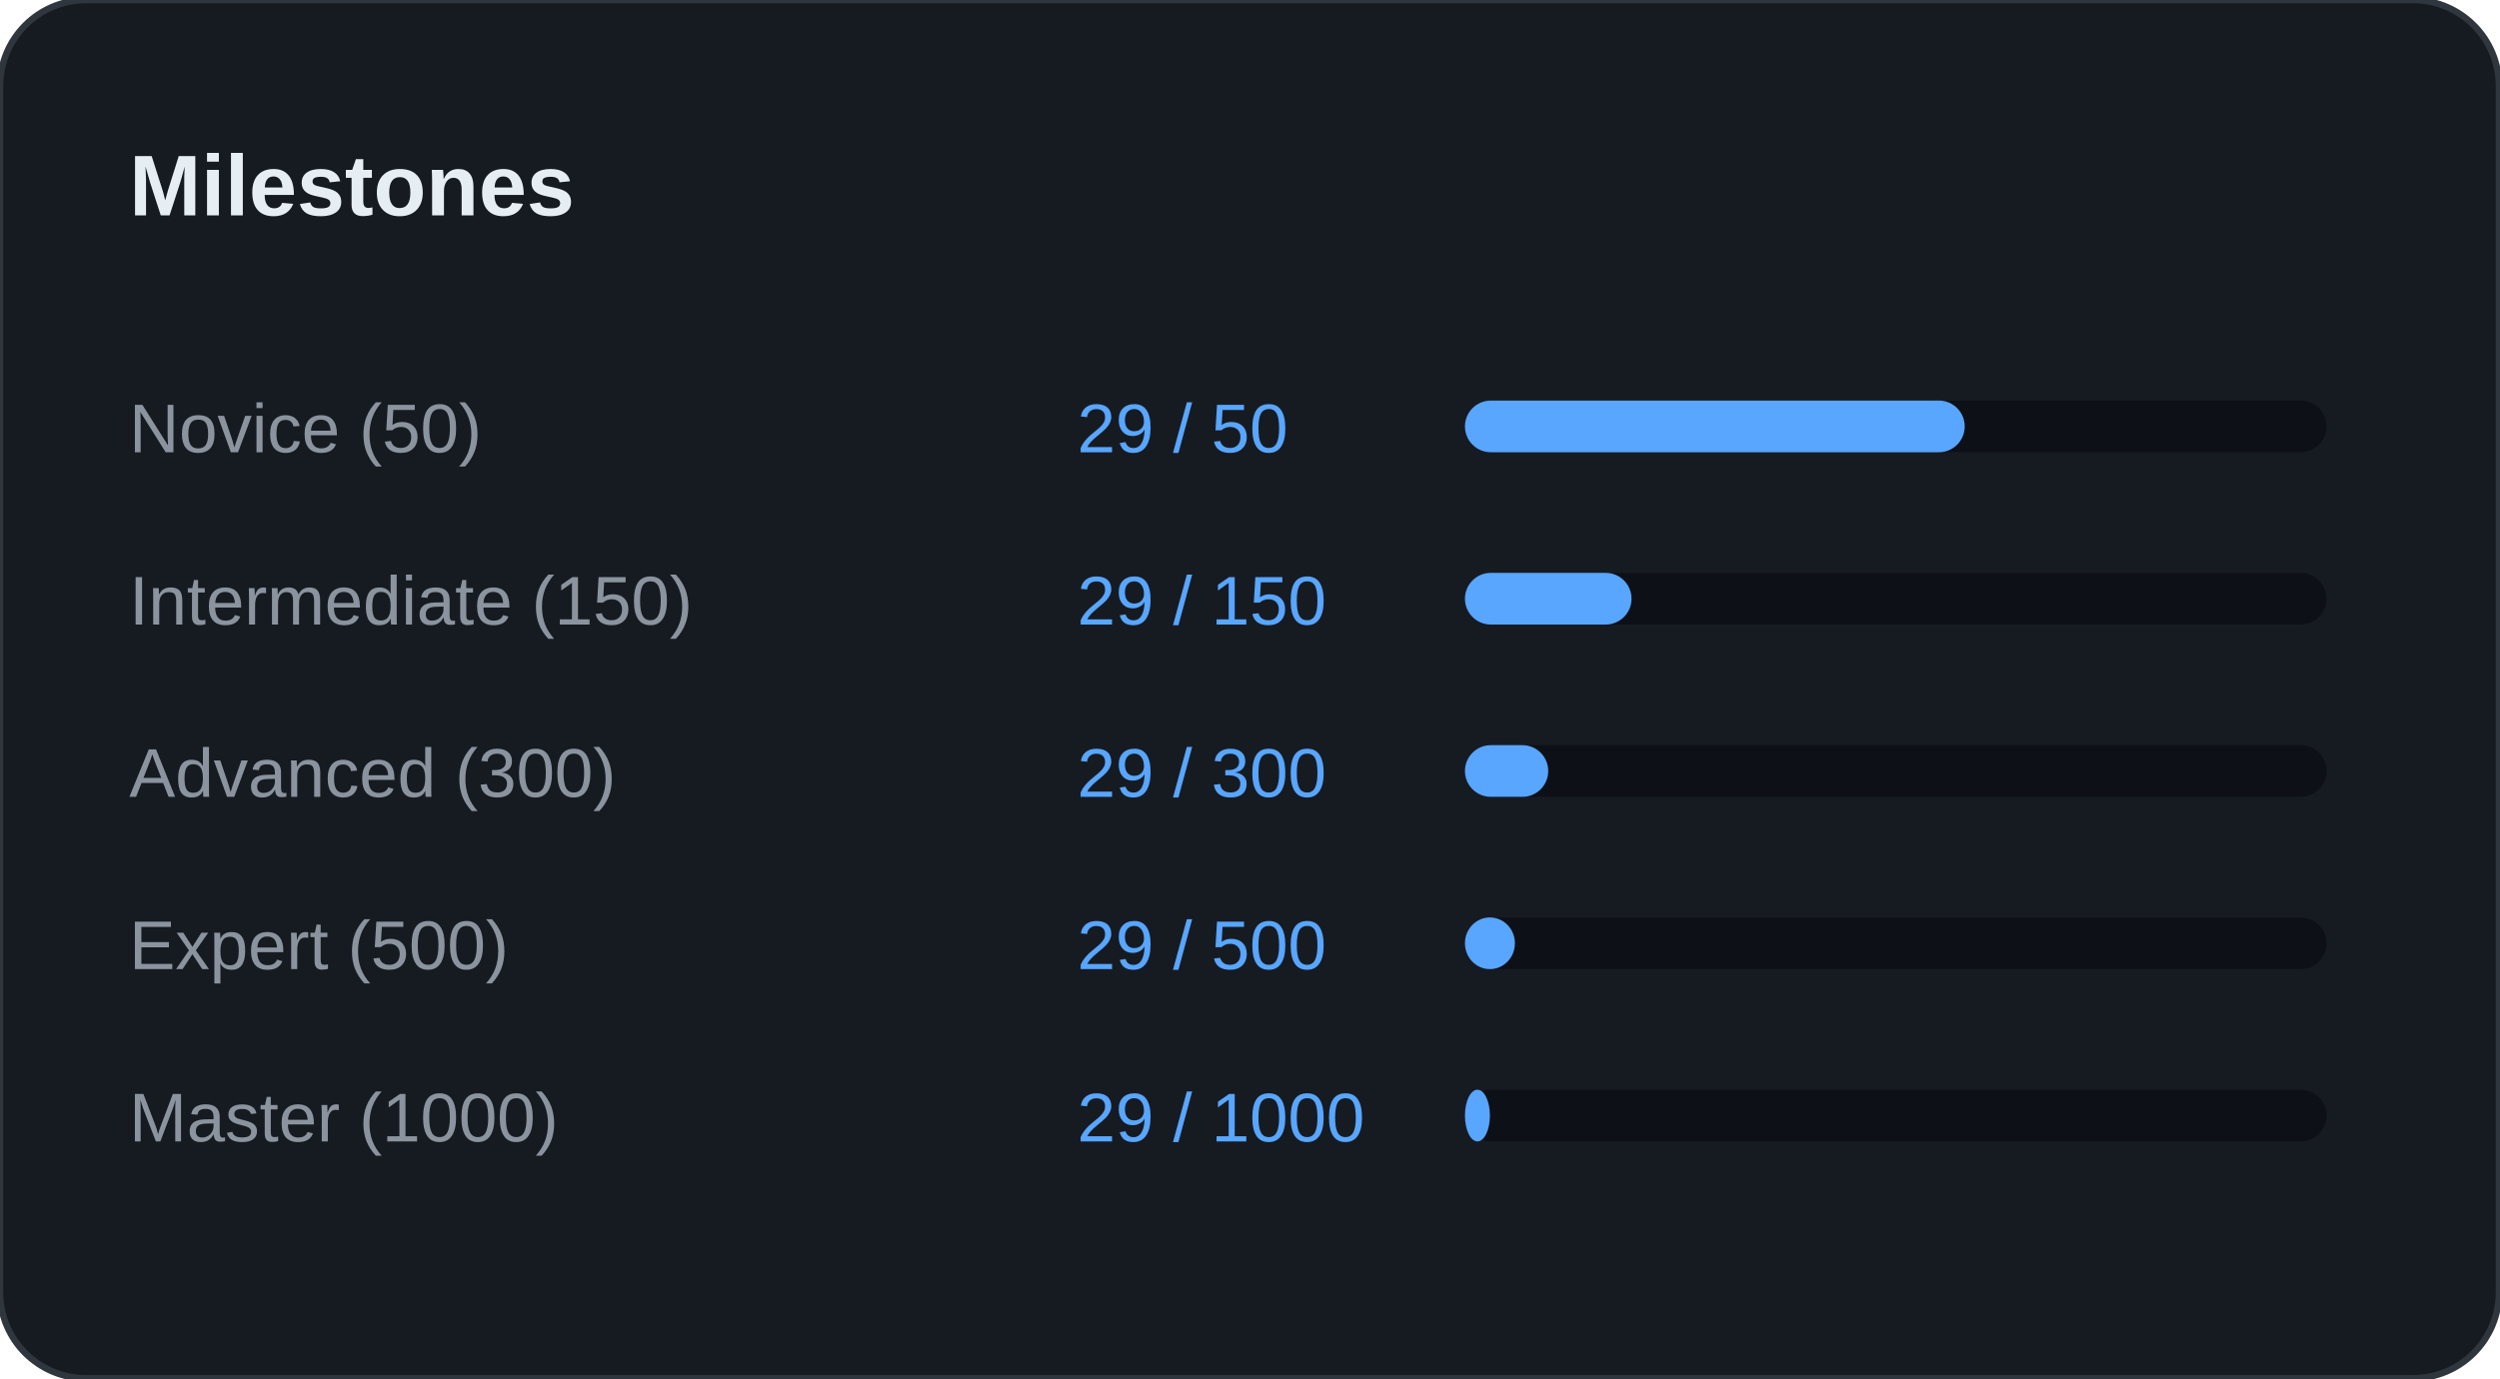
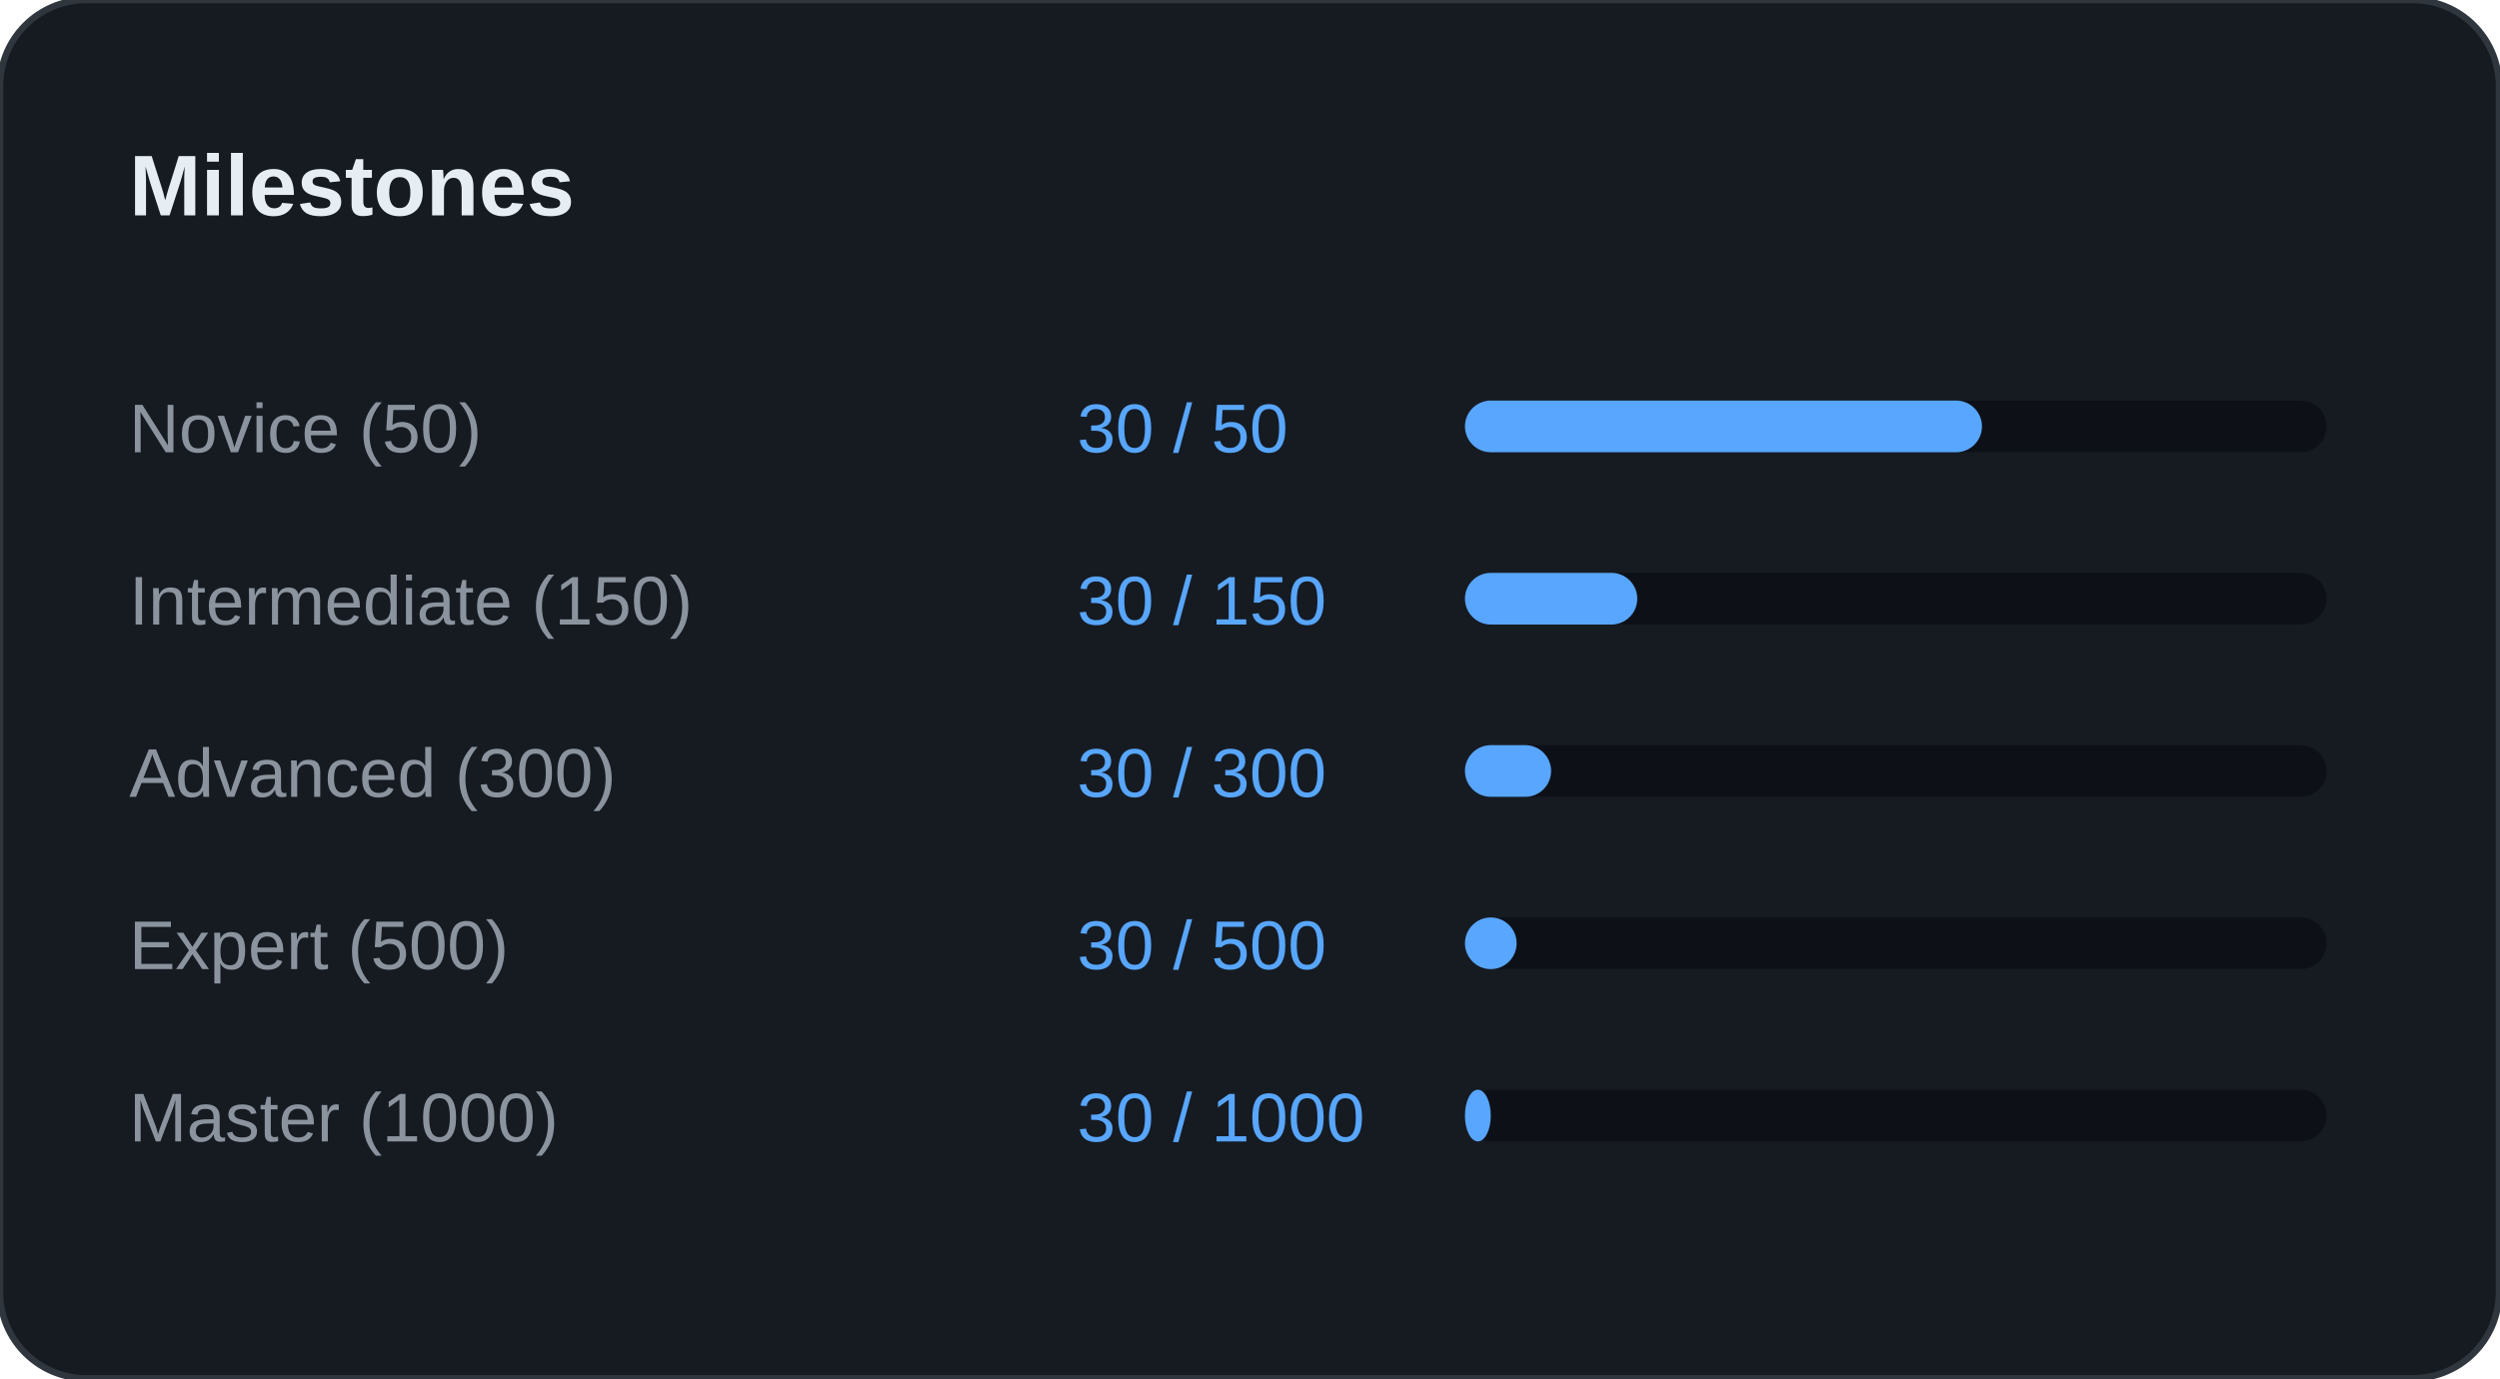
<svg xmlns="http://www.w3.org/2000/svg" width="100%" viewBox="0 0 580 320" preserveAspectRatio="xMidYMid meet">
  <rect width="580" height="320" rx="20" fill="#161B22" stroke="#30363D" stroke-width="1.5" />
  <text x="30" y="50" font-family="Segoe UI, Arial, sans-serif" font-size="20" font-weight="bold" fill="#E6EDF3">Milestones</text>
  <text x="30" y="105" font-family="Segoe UI, Arial, sans-serif" font-size="16" fill="#8B949E">Novice (50)</text>
-   <text x="250" y="105" font-family="Segoe UI, Arial, sans-serif" font-size="16" fill="#58A6FF">29 / 50</text>
+   <text x="250" y="105" font-family="Segoe UI, Arial, sans-serif" font-size="16" fill="#58A6FF">30 / 50</text>
  <rect x="340" y="93" width="200" height="12" rx="6" fill="#0D1117" />
-   <rect x="340" y="93" width="116" height="12" rx="6" fill="#58A6FF" />
+   <rect x="340" y="93" width="120" height="12" rx="6" fill="#58A6FF" />
  <text x="30" y="145" font-family="Segoe UI, Arial, sans-serif" font-size="16" fill="#8B949E">Intermediate (150)</text>
-   <text x="250" y="145" font-family="Segoe UI, Arial, sans-serif" font-size="16" fill="#58A6FF">29 / 150</text>
+   <text x="250" y="145" font-family="Segoe UI, Arial, sans-serif" font-size="16" fill="#58A6FF">30 / 150</text>
  <rect x="340" y="133" width="200" height="12" rx="6" fill="#0D1117" />
-   <rect x="340" y="133" width="38.667" height="12" rx="6" fill="#58A6FF" />
+   <rect x="340" y="133" width="40" height="12" rx="6" fill="#58A6FF" />
  <text x="30" y="185" font-family="Segoe UI, Arial, sans-serif" font-size="16" fill="#8B949E">Advanced (300)</text>
-   <text x="250" y="185" font-family="Segoe UI, Arial, sans-serif" font-size="16" fill="#58A6FF">29 / 300</text>
+   <text x="250" y="185" font-family="Segoe UI, Arial, sans-serif" font-size="16" fill="#58A6FF">30 / 300</text>
  <rect x="340" y="173" width="200" height="12" rx="6" fill="#0D1117" />
-   <rect x="340" y="173" width="19.333" height="12" rx="6" fill="#58A6FF" />
+   <rect x="340" y="173" width="20" height="12" rx="6" fill="#58A6FF" />
  <text x="30" y="225" font-family="Segoe UI, Arial, sans-serif" font-size="16" fill="#8B949E">Expert (500)</text>
-   <text x="250" y="225" font-family="Segoe UI, Arial, sans-serif" font-size="16" fill="#58A6FF">29 / 500</text>
+   <text x="250" y="225" font-family="Segoe UI, Arial, sans-serif" font-size="16" fill="#58A6FF">30 / 500</text>
  <rect x="340" y="213" width="200" height="12" rx="6" fill="#0D1117" />
-   <rect x="340" y="213" width="11.6" height="12" rx="6" fill="#58A6FF" />
+   <rect x="340" y="213" width="12" height="12" rx="6" fill="#58A6FF" />
  <text x="30" y="265" font-family="Segoe UI, Arial, sans-serif" font-size="16" fill="#8B949E">Master (1000)</text>
-   <text x="250" y="265" font-family="Segoe UI, Arial, sans-serif" font-size="16" fill="#58A6FF">29 / 1000</text>
+   <text x="250" y="265" font-family="Segoe UI, Arial, sans-serif" font-size="16" fill="#58A6FF">30 / 1000</text>
  <rect x="340" y="253" width="200" height="12" rx="6" fill="#0D1117" />
-   <rect x="340" y="253" width="5.8" height="12" rx="6" fill="#58A6FF" />
+   <rect x="340" y="253" width="6" height="12" rx="6" fill="#58A6FF" />
</svg>
